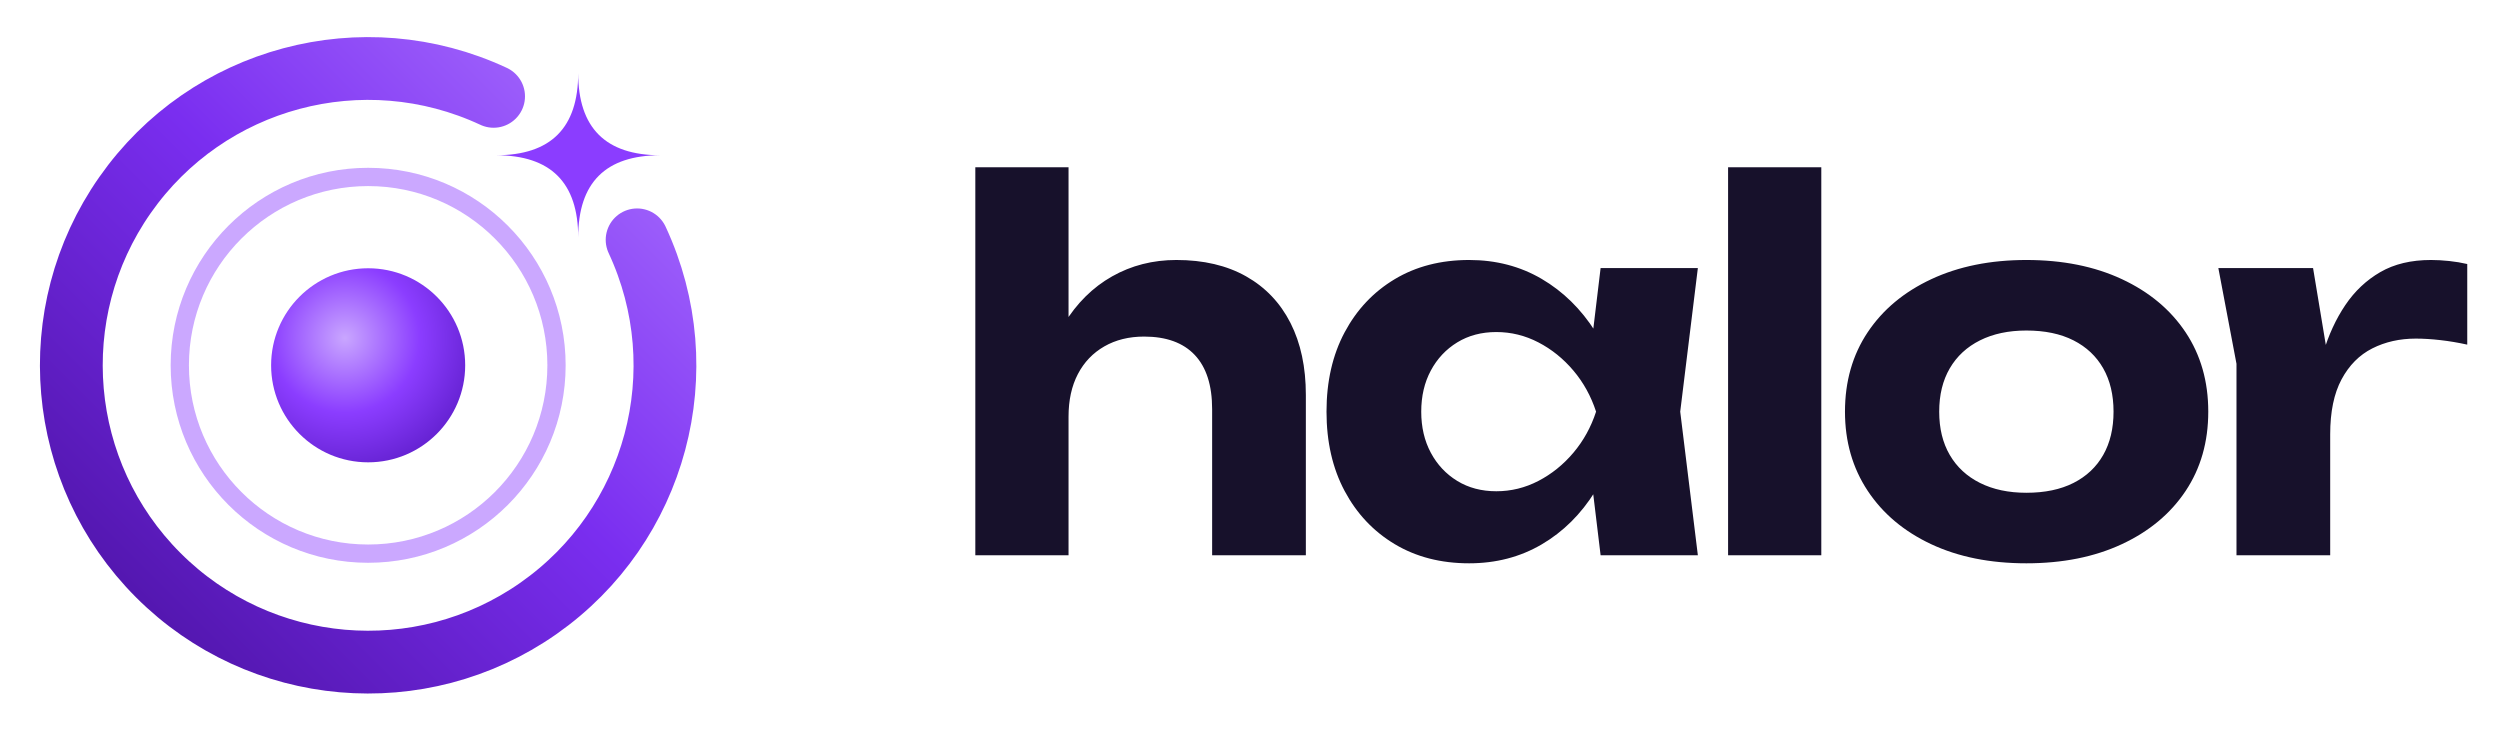
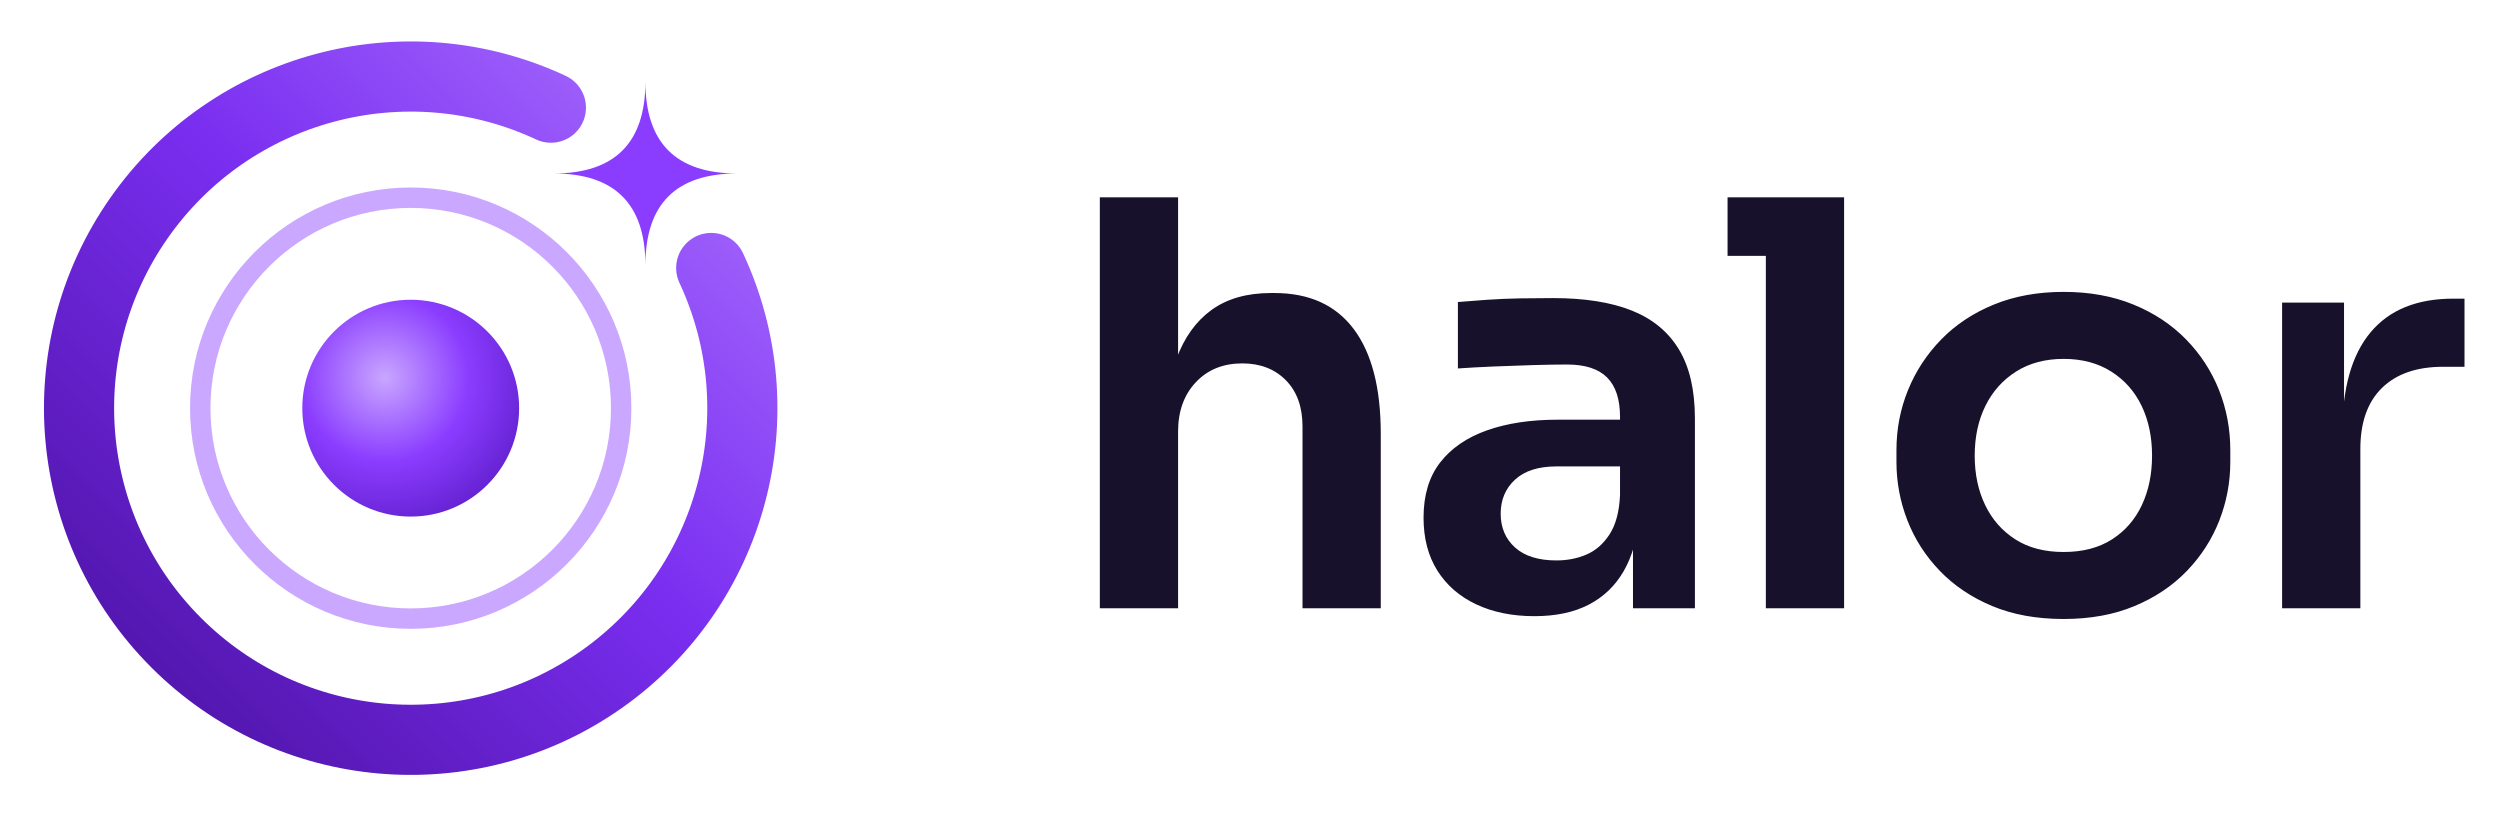
- <svg xmlns="http://www.w3.org/2000/svg" viewBox="0 0 218.5 64.0" width="219" height="64">
+ <svg xmlns="http://www.w3.org/2000/svg" viewBox="0 0 195.6 64.0" width="196" height="64">
  <defs>
    <linearGradient id="r" x1="0" y1="1" x2="1" y2="0">
      <stop offset="0" stop-color="#4a11a0" />
      <stop offset=".55" stop-color="#7a2ef0" />
      <stop offset="1" stop-color="#a970ff" />
    </linearGradient>
    <radialGradient id="c" cx=".38" cy=".36" r=".7">
      <stop offset="0" stop-color="#c9a6ff" />
      <stop offset=".55" stop-color="#8b3dff" />
      <stop offset="1" stop-color="#6421d1" />
    </radialGradient>
  </defs>
  <g>
    <path d="M55.56 21.01A26 26 0 1 1 42.99 8.44" fill="none" stroke="url(#r)" stroke-width="5.5" stroke-linecap="round" />
    <circle cx="32" cy="32" r="16.5" fill="none" stroke="#8b3dff" stroke-width="1.6" opacity=".45" />
    <circle cx="32" cy="32" r="8.5" fill="url(#c)" />
    <path d="M50.4 6.4Q50.4 13.6 57.6 13.6Q50.4 13.6 50.4 20.8Q50.4 13.6 43.2 13.6Q50.4 13.6 50.4 6.4Z" fill="#8b3dff" />
  </g>
-   <path transform="translate(82.54 48.64)" d="M2.648 -33.986H10.814V0.0H2.648ZM20.259 -25.865Q23.834 -25.865 26.372 -24.43Q28.91 -22.996 30.257 -20.348Q31.603 -17.699 31.603 -14.036V0.0H23.393V-12.8Q23.393 -15.934 21.87 -17.545Q20.348 -19.156 17.434 -19.156Q15.448 -19.156 13.948 -18.295Q12.447 -17.434 11.63 -15.868Q10.814 -14.301 10.814 -12.138L8.21 -13.506Q8.739 -17.523 10.417 -20.259Q12.094 -22.996 14.632 -24.43Q17.17 -25.865 20.259 -25.865Z M57.423 0.0 56.32 -9.137 57.512 -12.579 56.32 -15.978 57.423 -25.159H65.942L64.397 -12.579L65.942 0.0ZM59.454 -12.579Q58.792 -8.563 56.938 -5.583Q55.084 -2.604 52.259 -0.949Q49.434 0.706 45.903 0.706Q42.196 0.706 39.393 -0.971Q36.59 -2.648 35.001 -5.628Q33.412 -8.607 33.412 -12.579Q33.412 -16.552 35.001 -19.531Q36.59 -22.51 39.393 -24.188Q42.196 -25.865 45.903 -25.865Q49.434 -25.865 52.259 -24.21Q55.084 -22.554 56.96 -19.597Q58.836 -16.64 59.454 -12.579ZM41.71 -12.579Q41.71 -10.549 42.549 -8.982Q43.388 -7.415 44.866 -6.51Q46.345 -5.606 48.287 -5.606Q50.229 -5.606 51.972 -6.51Q53.716 -7.415 55.04 -8.982Q56.364 -10.549 57.026 -12.579Q56.364 -14.61 55.04 -16.177Q53.716 -17.743 51.972 -18.648Q50.229 -19.553 48.287 -19.553Q46.345 -19.553 44.866 -18.648Q43.388 -17.743 42.549 -16.177Q41.71 -14.61 41.71 -12.579Z M68.59 -33.986H76.756V0.0H68.59Z M94.72 0.706Q89.953 0.706 86.378 -0.971Q82.803 -2.648 80.817 -5.65Q78.83 -8.651 78.83 -12.579Q78.83 -16.552 80.817 -19.531Q82.803 -22.51 86.4 -24.188Q89.997 -25.865 94.72 -25.865Q99.487 -25.865 103.084 -24.188Q106.681 -22.51 108.668 -19.531Q110.654 -16.552 110.654 -12.579Q110.654 -8.607 108.668 -5.628Q106.681 -2.648 103.084 -0.971Q99.487 0.706 94.72 0.706ZM94.72 -5.473Q97.148 -5.473 98.847 -6.334Q100.546 -7.194 101.451 -8.783Q102.356 -10.372 102.356 -12.579Q102.356 -14.786 101.451 -16.375Q100.546 -17.964 98.847 -18.825Q97.148 -19.686 94.72 -19.686Q92.381 -19.686 90.659 -18.825Q88.938 -17.964 88.011 -16.375Q87.084 -14.786 87.084 -12.579Q87.084 -10.372 88.011 -8.783Q88.938 -7.194 90.659 -6.334Q92.381 -5.473 94.72 -5.473Z M111.537 -25.159H119.834L121.335 -16.11V0.0H113.126V-16.772ZM133.341 -25.512V-18.45Q132.149 -18.714 130.979 -18.847Q129.81 -18.979 128.839 -18.979Q126.72 -18.979 125.021 -18.119Q123.321 -17.258 122.328 -15.404Q121.335 -13.55 121.335 -10.593L119.702 -12.623Q120.011 -15.316 120.717 -17.699Q121.423 -20.083 122.659 -21.914Q123.895 -23.746 125.727 -24.806Q127.559 -25.865 130.163 -25.865Q130.913 -25.865 131.752 -25.777Q132.59 -25.688 133.341 -25.512Z" fill="#17112b" />
+   <path transform="translate(82.54 47.69)" d="M3.487 0.0V-32.221H9.622V-13.418H8.563Q8.563 -17.037 9.49 -19.553Q10.417 -22.069 12.248 -23.393Q14.08 -24.717 16.905 -24.717H17.17Q21.274 -24.717 23.393 -21.892Q25.512 -19.068 25.512 -13.683V0.0H19.377V-14.257Q19.377 -16.552 18.074 -17.876Q16.772 -19.2 14.654 -19.2Q12.403 -19.2 11.012 -17.721Q9.622 -16.243 9.622 -13.859V0.0Z M45.286 0.0V-7.106H44.27V-15.007Q44.27 -17.081 43.255 -18.097Q42.24 -19.112 40.121 -19.112Q39.018 -19.112 37.473 -19.068Q35.928 -19.023 34.361 -18.957Q32.794 -18.891 31.559 -18.803V-24.011Q32.574 -24.099 33.854 -24.188Q35.134 -24.276 36.48 -24.298Q37.826 -24.32 39.018 -24.32Q42.726 -24.32 45.175 -23.349Q47.625 -22.378 48.883 -20.303Q50.141 -18.229 50.141 -14.874V0.0ZM37.561 0.618Q34.957 0.618 32.993 -0.309Q31.029 -1.236 29.948 -2.957Q28.866 -4.679 28.866 -7.106Q28.866 -9.754 30.168 -11.432Q31.47 -13.109 33.832 -13.948Q36.193 -14.786 39.371 -14.786H44.932V-11.123H39.283Q37.164 -11.123 36.039 -10.086Q34.913 -9.048 34.913 -7.415Q34.913 -5.782 36.039 -4.767Q37.164 -3.752 39.283 -3.752Q40.563 -3.752 41.644 -4.215Q42.726 -4.679 43.454 -5.804Q44.182 -6.93 44.27 -8.872L45.771 -7.15Q45.55 -4.634 44.557 -2.913Q43.564 -1.192 41.821 -0.287Q40.077 0.618 37.561 0.618Z M55.702 0.0V-32.221H61.837V0.0ZM52.701 -27.63V-32.221H61.837V-27.63Z M79.051 0.839Q75.873 0.839 73.446 -0.177Q71.018 -1.192 69.341 -2.935Q67.663 -4.679 66.803 -6.886Q65.942 -9.092 65.942 -11.476V-12.403Q65.942 -14.874 66.847 -17.103Q67.752 -19.332 69.451 -21.076Q71.15 -22.819 73.578 -23.812Q76.006 -24.806 79.051 -24.806Q82.097 -24.806 84.524 -23.812Q86.952 -22.819 88.651 -21.076Q90.35 -19.332 91.233 -17.103Q92.116 -14.874 92.116 -12.403V-11.476Q92.116 -9.092 91.255 -6.886Q90.394 -4.679 88.717 -2.935Q87.04 -1.192 84.612 -0.177Q82.185 0.839 79.051 0.839ZM79.051 -4.414Q81.302 -4.414 82.847 -5.407Q84.392 -6.4 85.186 -8.099Q85.981 -9.799 85.981 -11.961Q85.981 -14.168 85.164 -15.868Q84.348 -17.567 82.781 -18.56Q81.214 -19.553 79.051 -19.553Q76.888 -19.553 75.321 -18.56Q73.754 -17.567 72.916 -15.868Q72.077 -14.168 72.077 -11.961Q72.077 -9.799 72.894 -8.099Q73.71 -6.4 75.255 -5.407Q76.8 -4.414 79.051 -4.414Z M96.177 0.0V-23.967H101.032V-13.815H100.899Q100.899 -18.979 103.106 -21.628Q105.313 -24.276 109.594 -24.276H110.477V-18.935H108.8Q105.71 -18.935 104.011 -17.28Q102.312 -15.625 102.312 -12.491V0.0Z" fill="#17112b" />
</svg>
